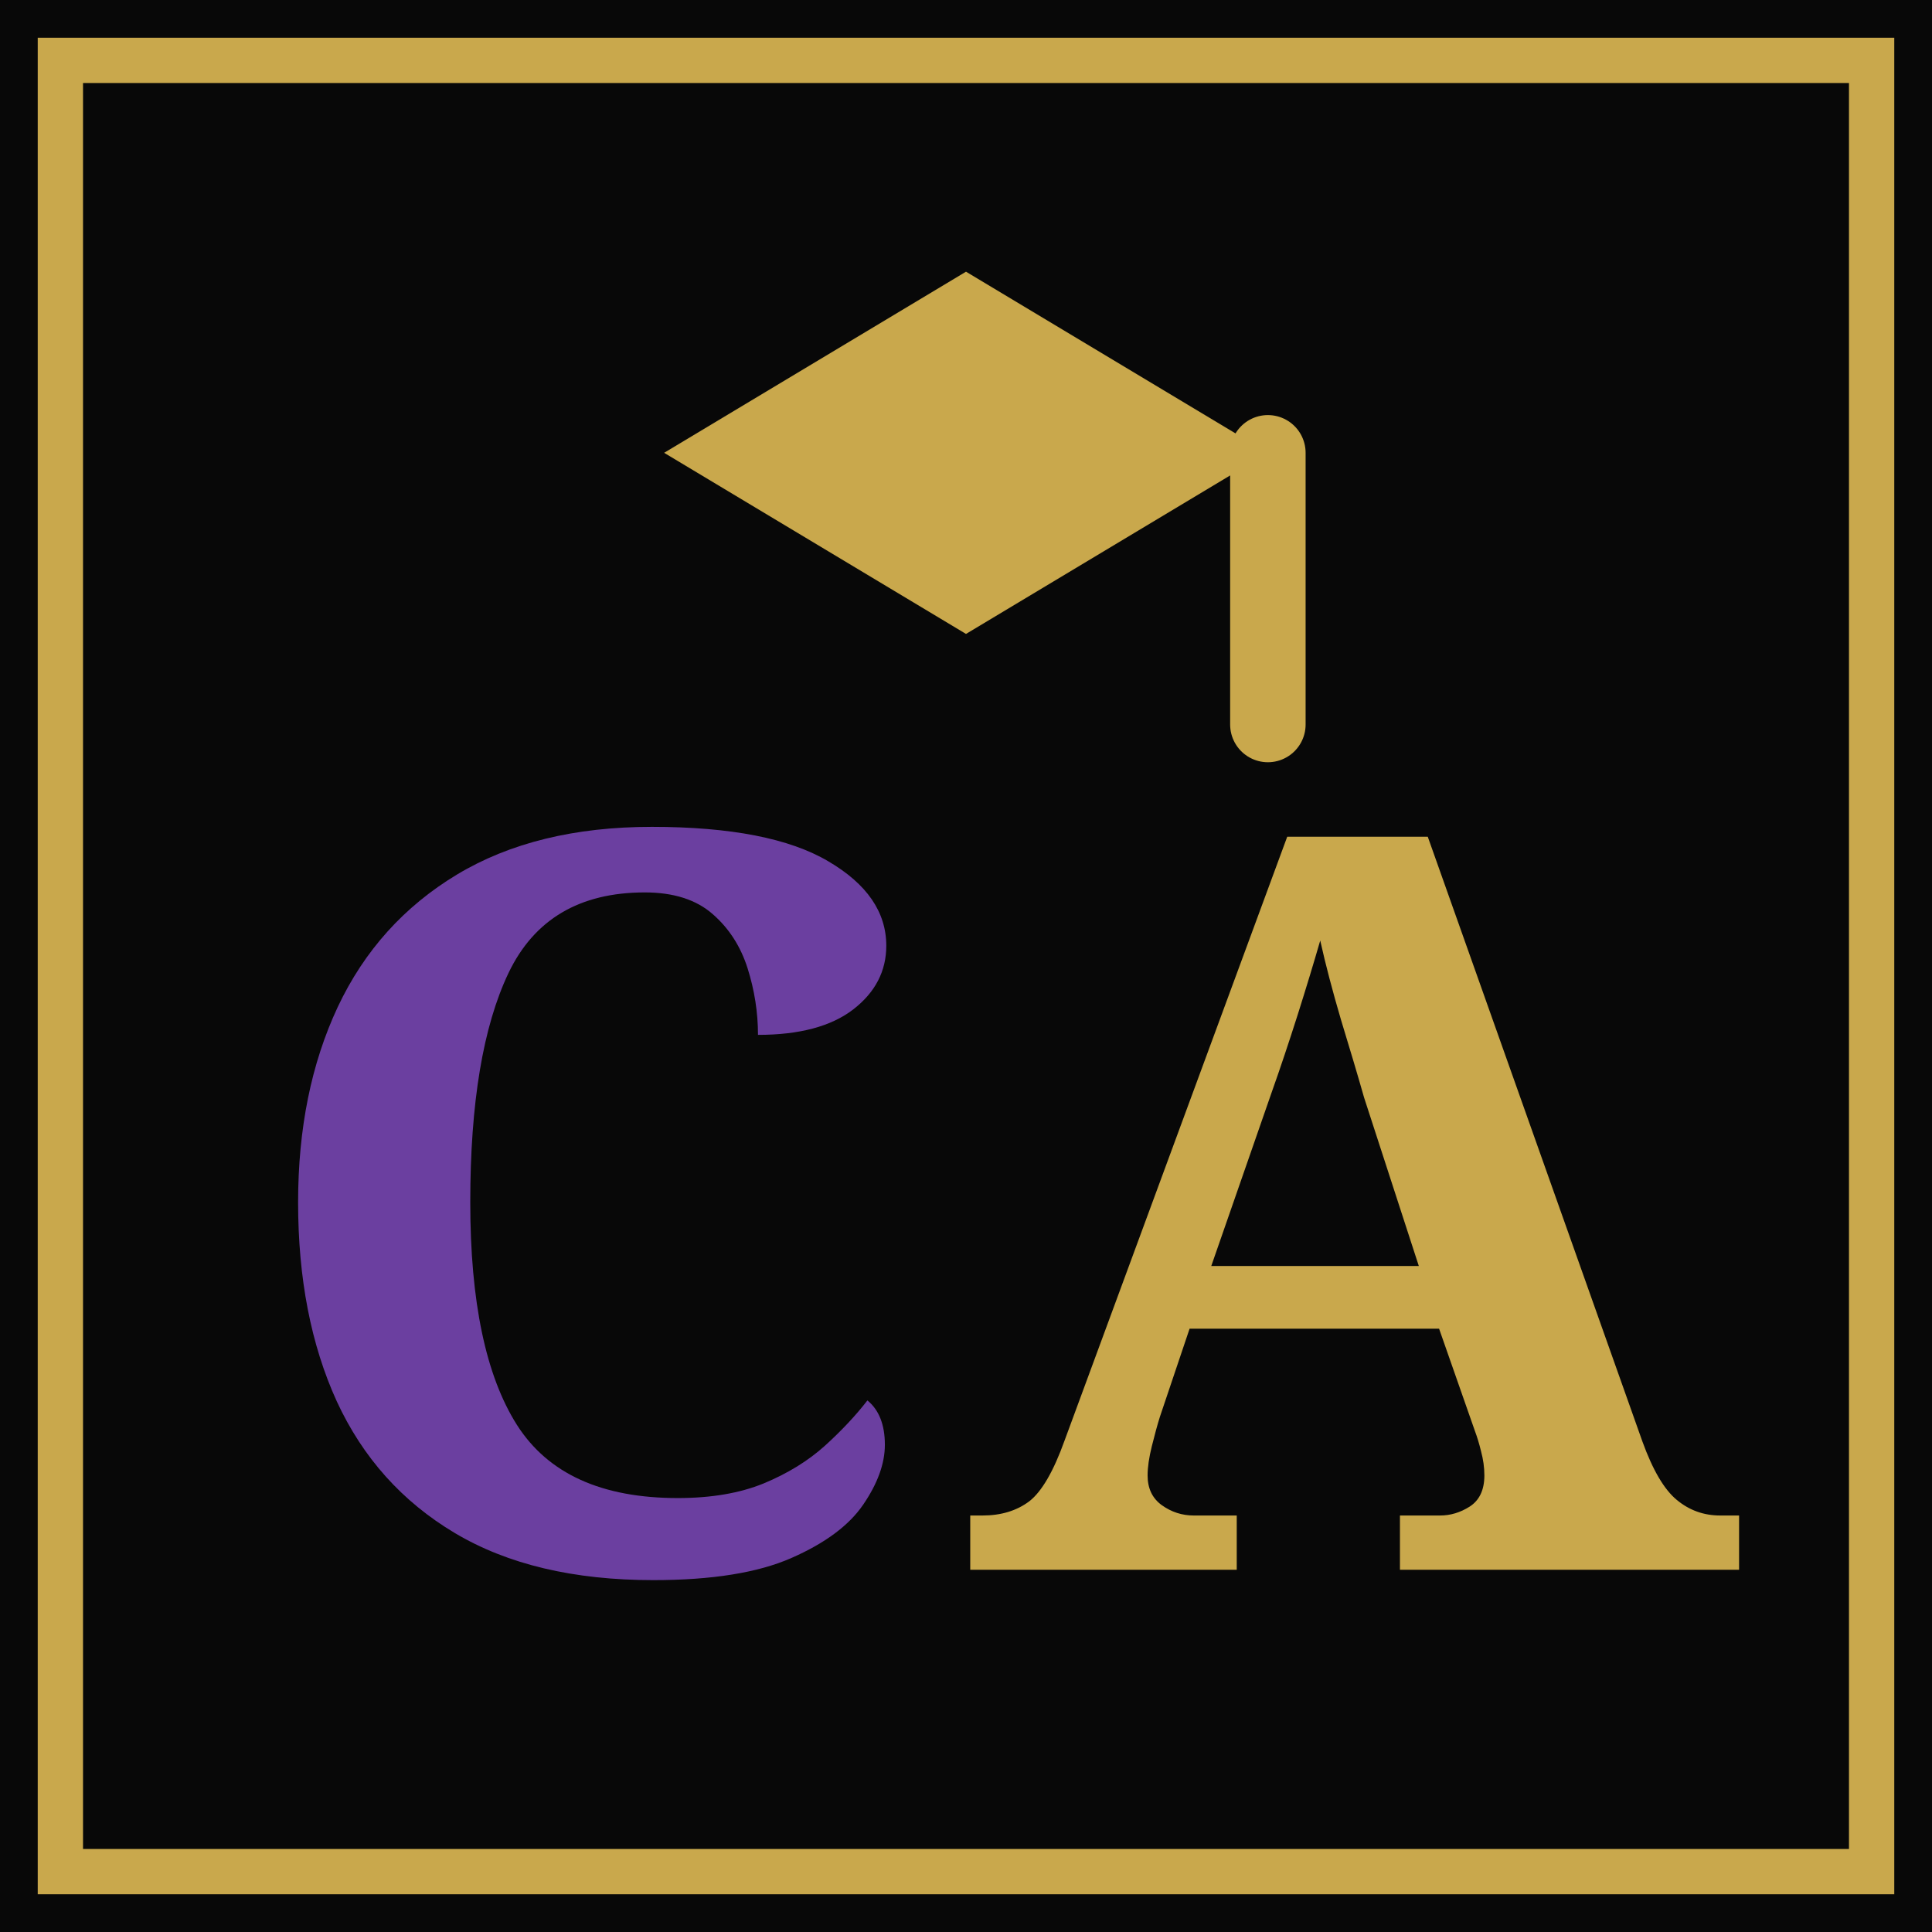
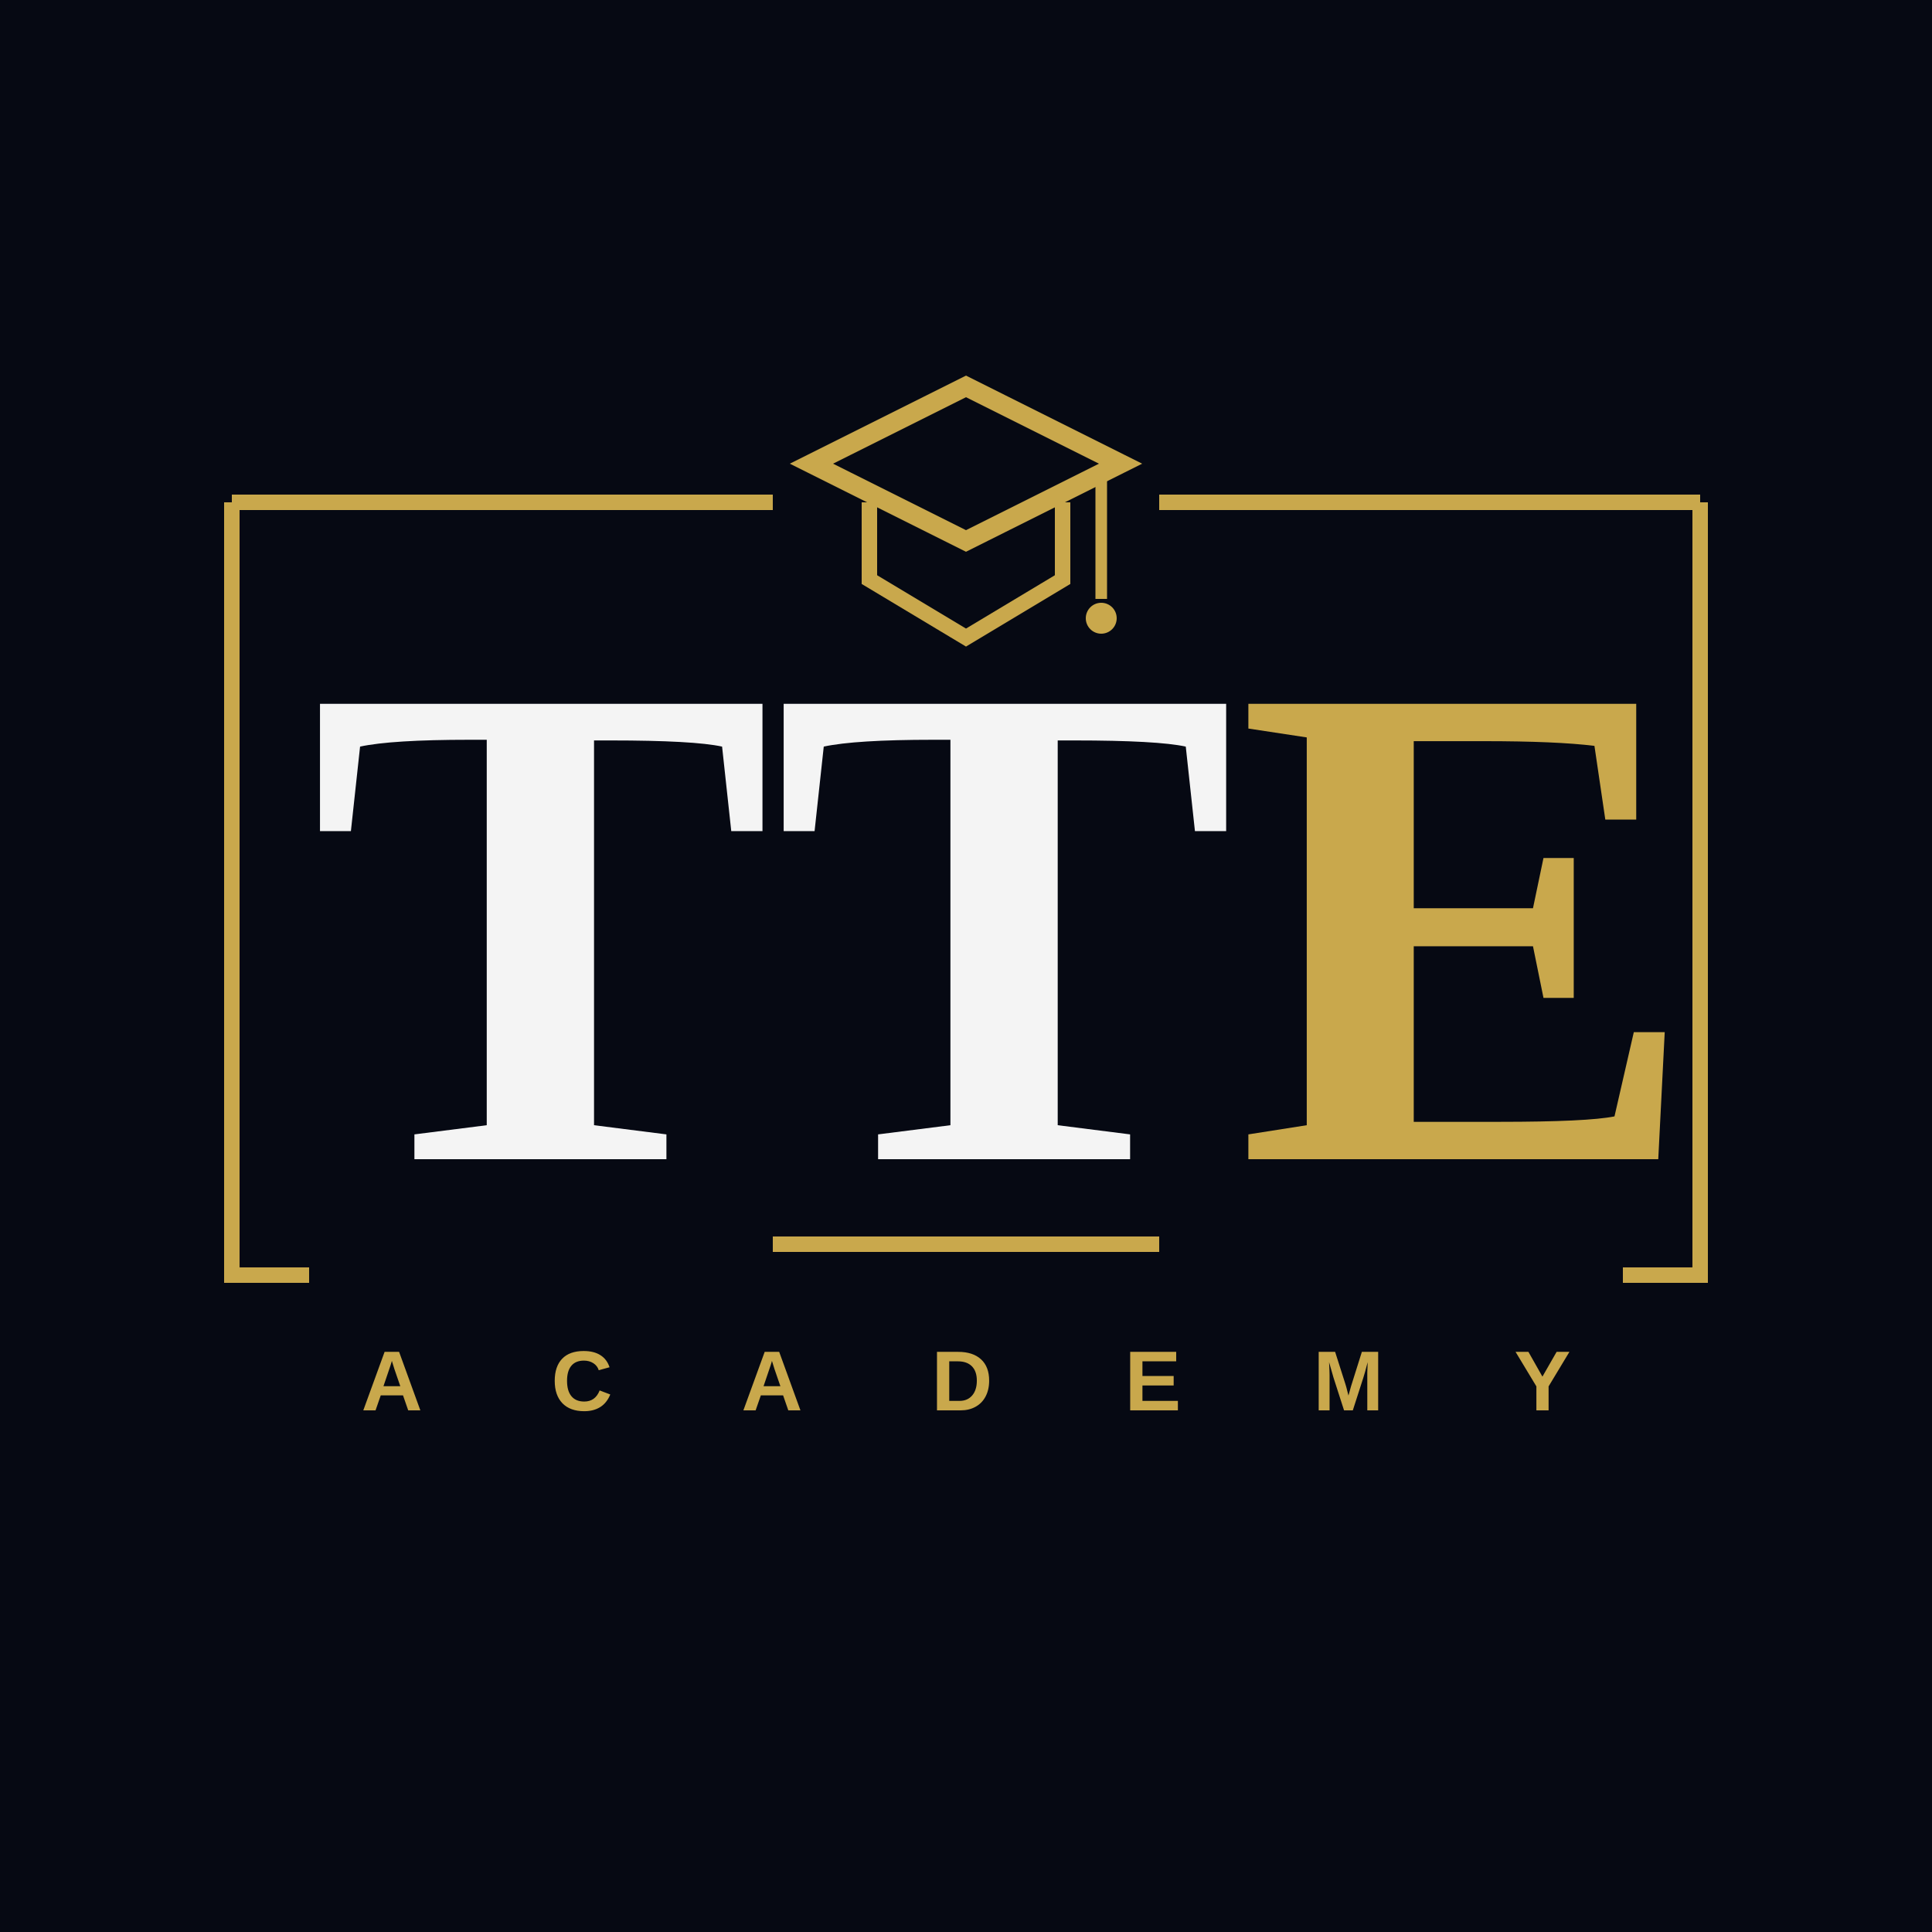
- <svg xmlns="http://www.w3.org/2000/svg" viewBox="0 0 64 64">
-   <rect width="64" height="64" fill="#080808" />
-   <rect x="2" y="2" width="60" height="60" fill="none" stroke="#C9A84C" stroke-width="1.5" />
-   <polygon points="32,9 22,15 32,21 42,15" fill="#C9A84C" />
-   <line x1="42" y1="15" x2="42" y2="24" stroke="#C9A84C" stroke-width="2.5" stroke-linecap="round" />
-   <text x="8" y="52" font-family="Georgia, serif" font-size="34" font-weight="bold" fill="#6B3FA0">C</text>
-   <text x="32" y="52" font-family="Georgia, serif" font-size="34" font-weight="bold" fill="#C9A84C">A</text>
+ <svg xmlns="http://www.w3.org/2000/svg" viewBox="0 0 500 500" width="500" height="500">
+   <rect width="500" height="500" fill="#060913" />
+   <path d="M 60 130 L 60 330 L 80 330" stroke="#C9A84C" stroke-width="4" fill="none" />
+   <path d="M 60 130 L 200 130" stroke="#C9A84C" stroke-width="4" fill="none" />
+   <path d="M 440 130 L 440 330 L 420 330" stroke="#C9A84C" stroke-width="4" fill="none" />
+   <path d="M 440 130 L 300 130" stroke="#C9A84C" stroke-width="4" fill="none" />
+   <path d="M 250 100 L 290 120 L 250 140 L 210 120 Z" stroke="#C9A84C" stroke-width="5" fill="none" />
+   <path d="M 225 130 L 225 150 L 250 165 L 275 150 L 275 130" stroke="#C9A84C" stroke-width="4" fill="none" />
+   <line x1="285" y1="123" x2="285" y2="155" stroke="#C9A84C" stroke-width="3" />
+   <circle cx="285" cy="160" r="4" fill="#C9A84C" />
+   <text x="80" y="300" font-family="'Times New Roman', Times, serif" font-size="180" font-weight="bold" fill="#F4F4F4">T</text>
+   <text x="200" y="300" font-family="'Times New Roman', Times, serif" font-size="180" font-weight="bold" fill="#F4F4F4">T</text>
+   <text x="320" y="300" font-family="'Times New Roman', Times, serif" font-size="180" font-weight="bold" fill="#C9A84C">E</text>
+   <line x1="200" y1="322" x2="300" y2="322" stroke="#C9A84C" stroke-width="4" />
+   <text x="250" y="365" font-family="Arial, Helvetica, sans-serif" font-size="22" font-weight="bold" fill="#C9A84C" text-anchor="middle" letter-spacing="14">A C A D E M Y</text>
</svg>
